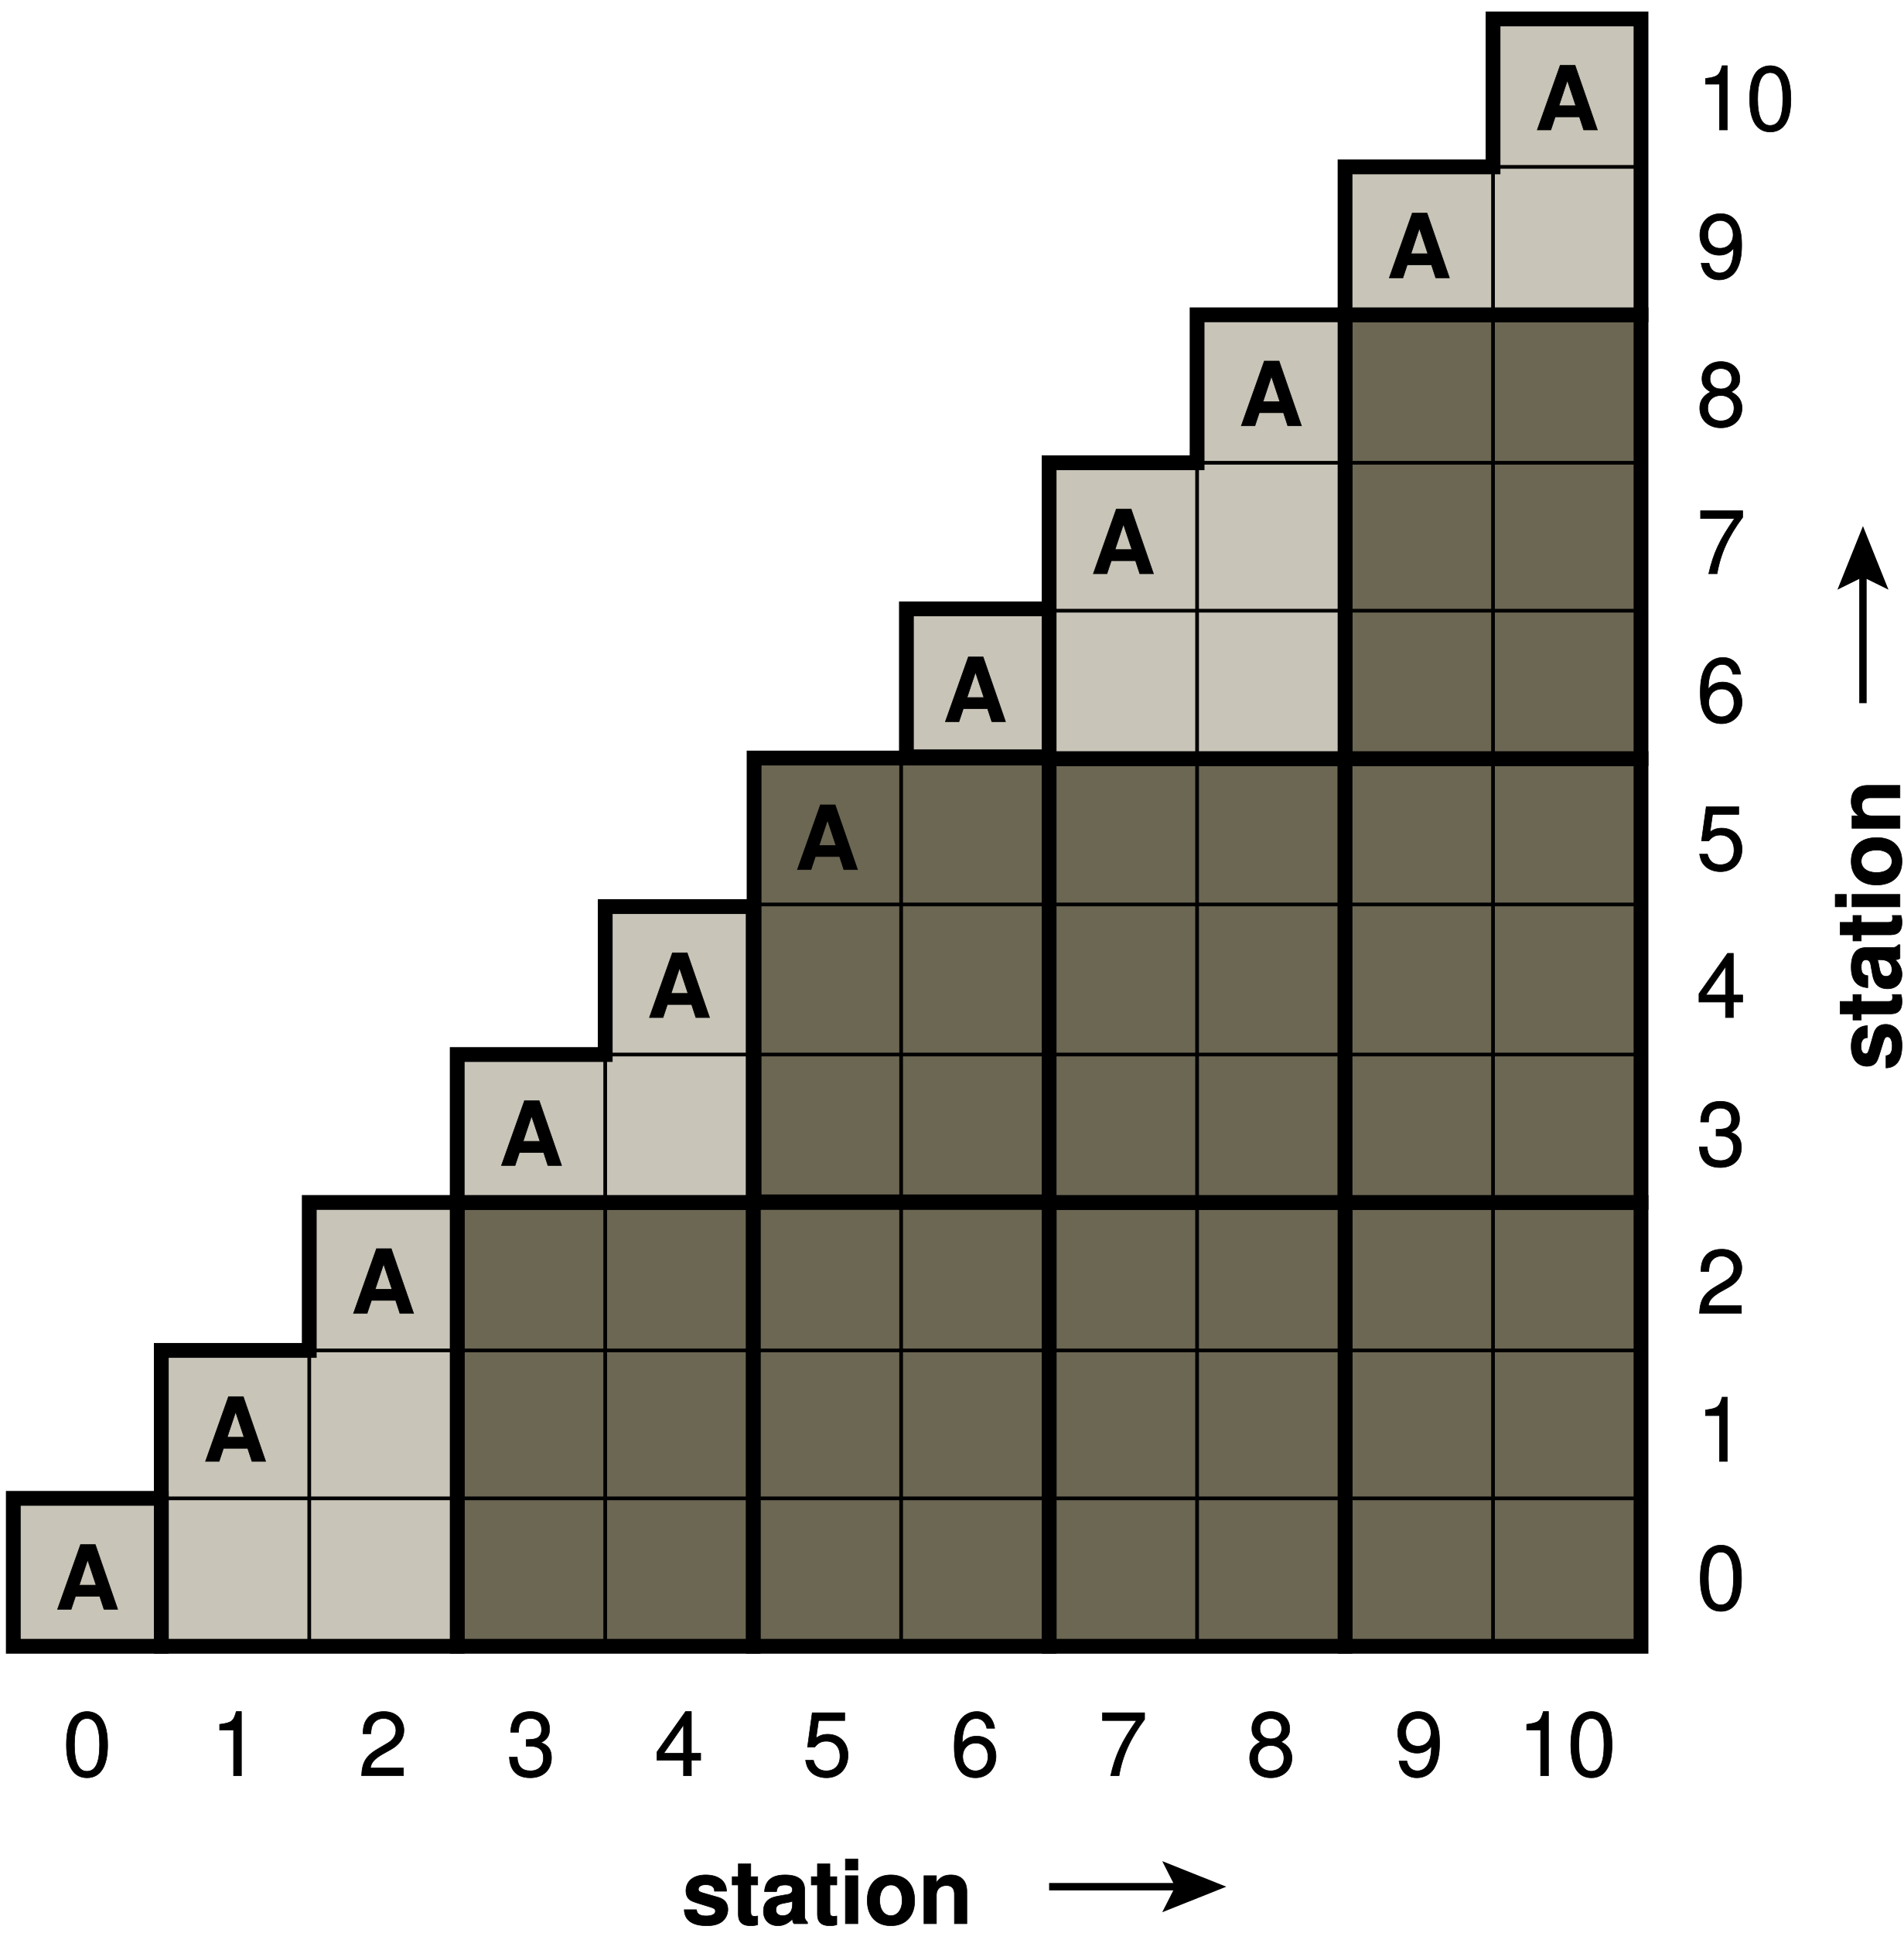
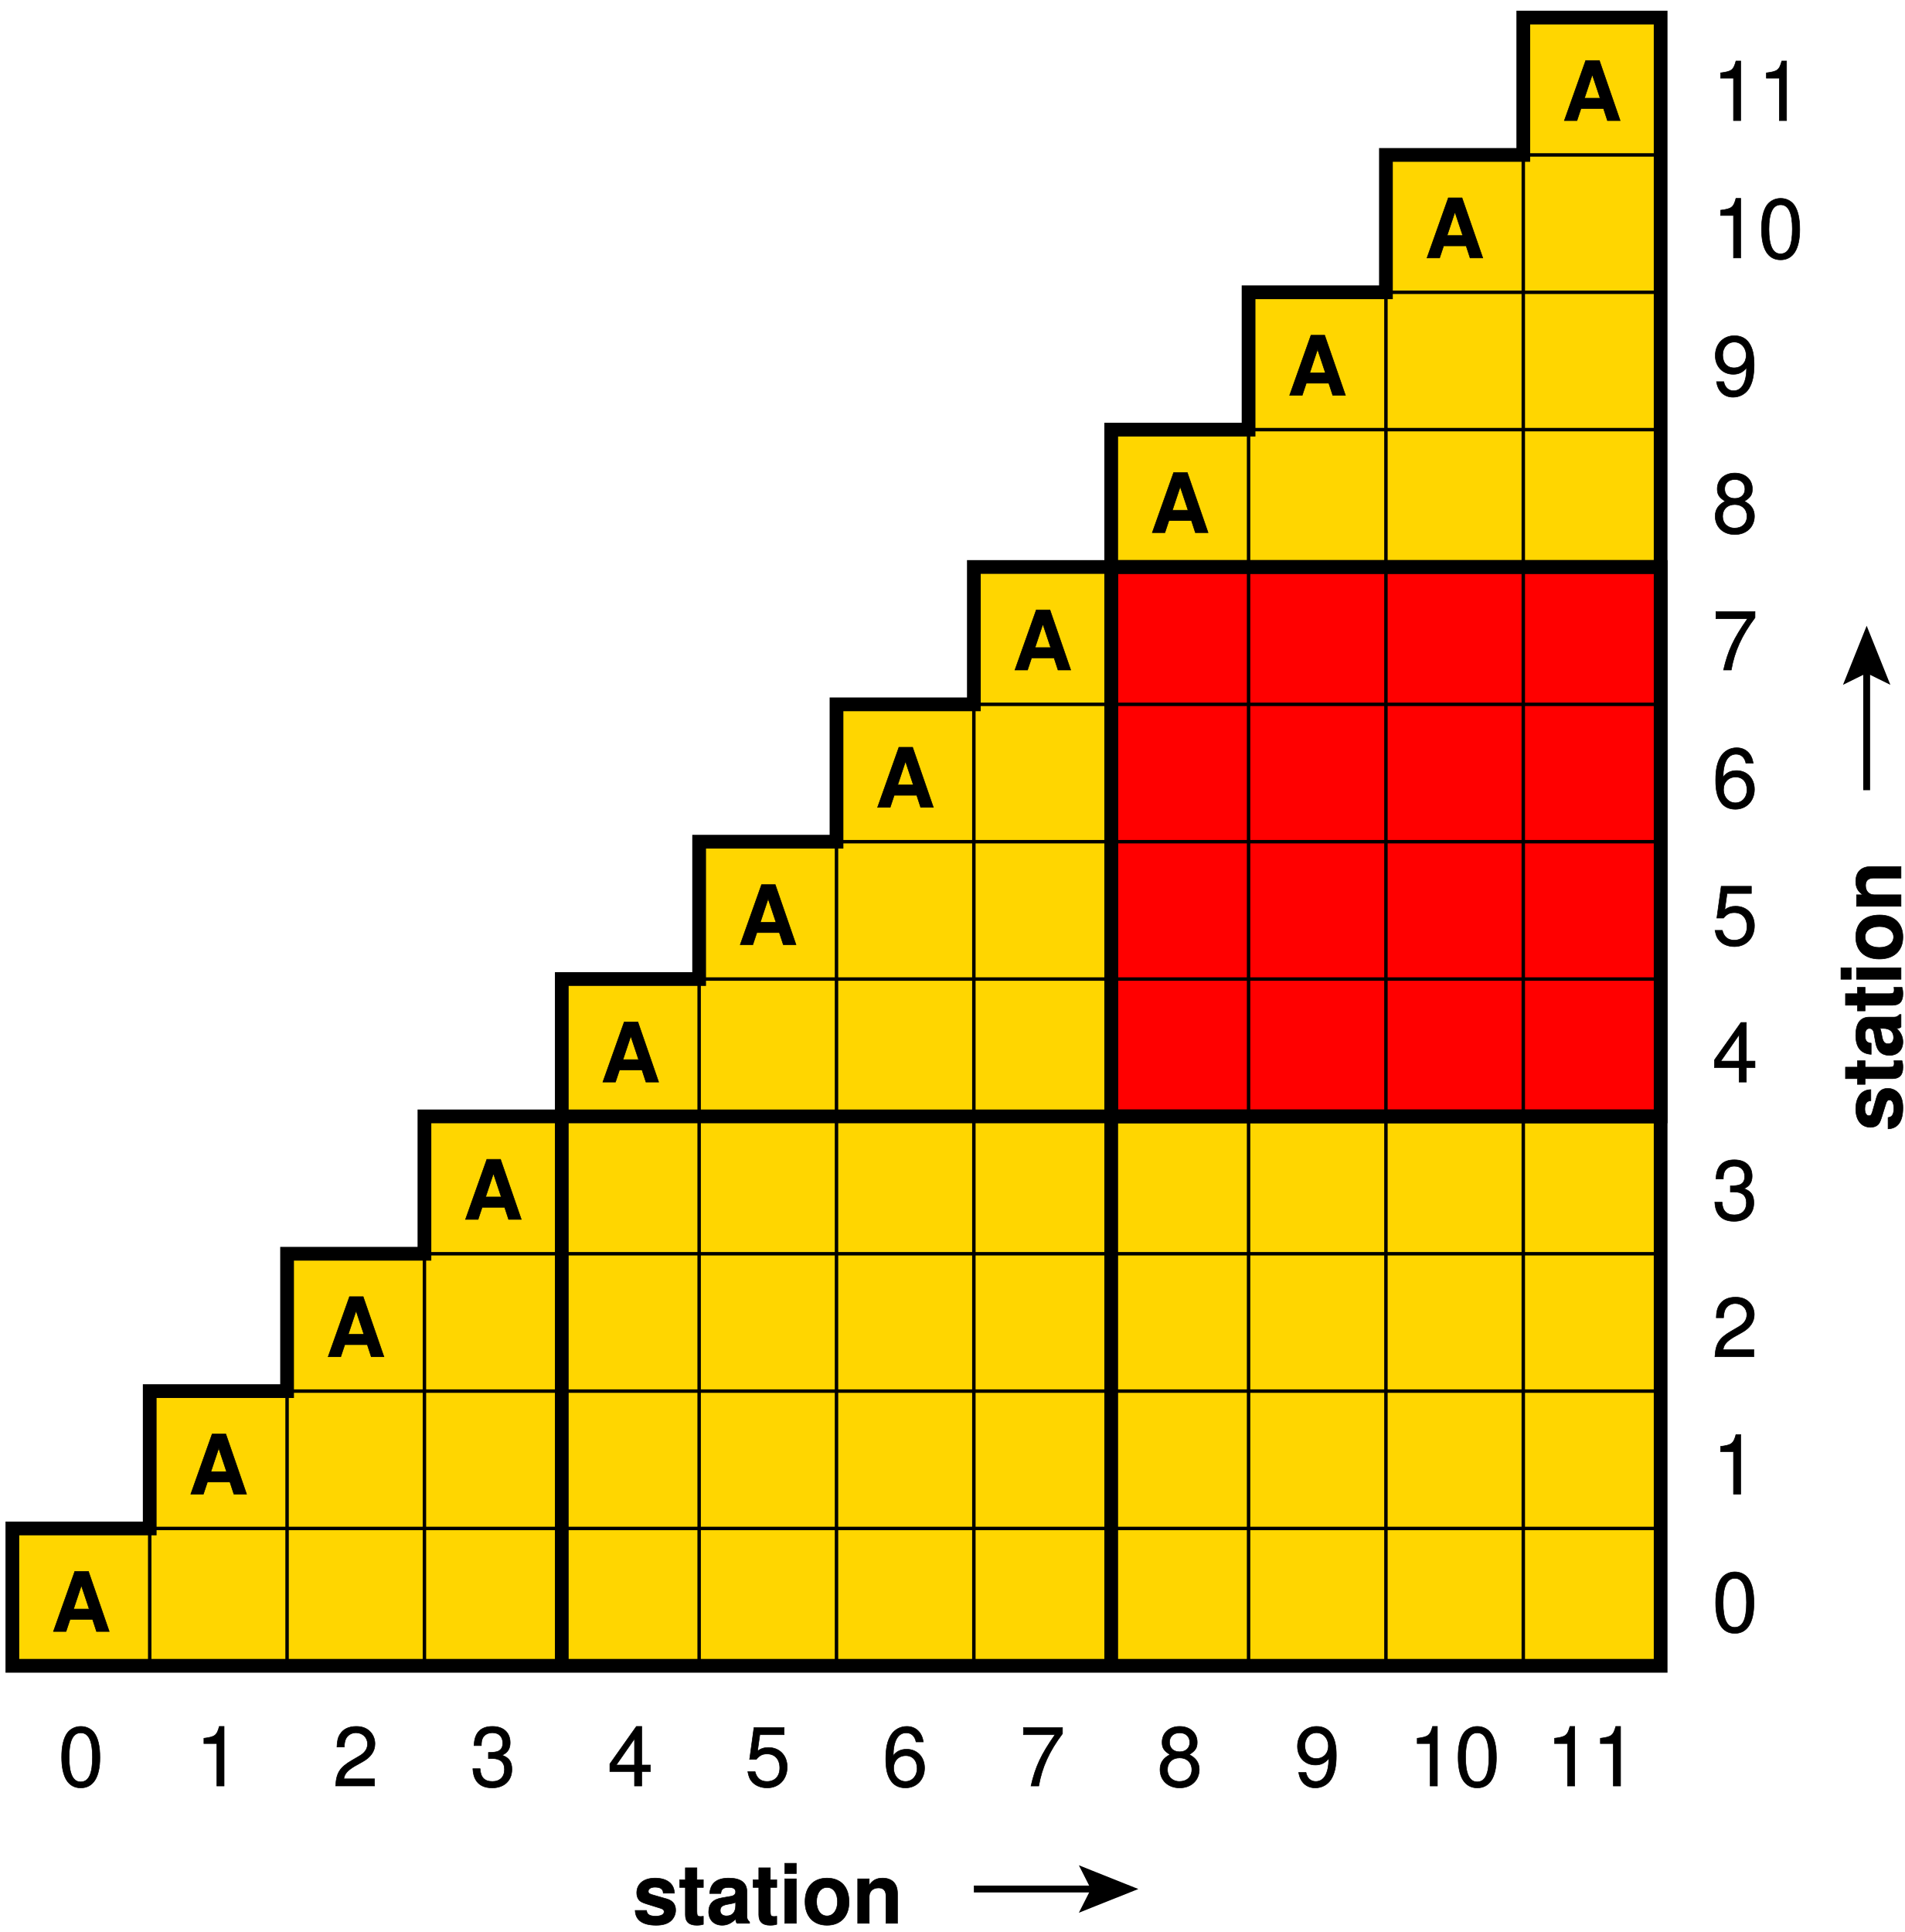
- <svg xmlns="http://www.w3.org/2000/svg" width="6.4in" height="6.5in" viewBox="1746 1446 7719 7794" id="svg2">
-   <defs id="defs141">
+ <svg xmlns="http://www.w3.org/2000/svg" width="6.9in" height="7.0in" viewBox="1746 846 8319 8394" id="svg2">
+   <defs id="defs119">
    </defs>
-   <rect id="rect2449" style="fill:#6c6753;stroke:#000000;stroke-width:60;stroke-linecap:butt;stroke-linejoin:miter" rx="0" height="1800" width="1200" y="4497.556" x="4803.749" />
-   <rect id="rect2447" style="fill:#c8c4b7;stroke:#000000;stroke-width:60;stroke-linecap:butt;stroke-linejoin:miter" rx="0" height="600" width="600" y="3892.568" x="5421.367" />
-   <rect id="rect6" style="fill:#6c6753;stroke:#000000;stroke-width:60;stroke-linecap:butt;stroke-linejoin:miter" rx="0" height="1800" width="1200" y="6300" x="7200" />
-   <rect id="rect8" style="fill:#6c6753;stroke:#000000;stroke-width:60;stroke-linecap:butt;stroke-linejoin:miter" rx="0" height="1800" width="1200" y="6300" x="6000" />
-   <rect id="rect10" style="fill:#6c6753;stroke:#000000;stroke-width:60;stroke-linecap:butt;stroke-linejoin:miter" rx="0" height="1800" width="1200" y="6300" x="4800" />
-   <rect id="rect12" style="fill:#6c6753;stroke:#000000;stroke-width:60;stroke-linecap:butt;stroke-linejoin:miter" rx="0" height="1800" width="1200" y="6300" x="3600" />
-   <polygon id="polygon14" style="fill:#c8c4b7;stroke:#000000;stroke-width:60;stroke-linecap:butt;stroke-linejoin:miter" points="2400,8100 2400,6900 3000,6900 3000,6300 3600,6300 3600,8100 2400,8100 " />
-   <rect id="rect16" style="fill:#c8c4b7;stroke:#000000;stroke-width:60;stroke-linecap:butt;stroke-linejoin:miter" rx="0" height="600" width="600" y="7500" x="1800" />
-   <polygon id="polygon18" style="fill:#c8c4b7;stroke:#000000;stroke-width:60;stroke-linecap:butt;stroke-linejoin:miter" points="3600,6300 3600,5700 4200,5700 4200,5100 4800,5100 4800,6300 3600,6300 " />
-   <rect id="rect24" style="fill:#6c6753;stroke:#000000;stroke-width:60;stroke-linecap:butt;stroke-linejoin:miter" rx="0" height="1800" width="1200" y="4500" x="6000" />
-   <rect id="rect26" style="fill:#6c6753;stroke:#000000;stroke-width:60;stroke-linecap:butt;stroke-linejoin:miter" rx="0" height="1800" width="1200" y="4500" x="7200" />
-   <rect id="rect28" style="fill:#6c6753;stroke:#000000;stroke-width:60;stroke-linecap:butt;stroke-linejoin:miter" rx="0" height="1800" width="1200" y="2700" x="7200" />
-   <polygon id="polygon30" style="fill:#c8c4b7;stroke:#000000;stroke-width:60;stroke-linecap:butt;stroke-linejoin:miter" points="6000,4500 6000,3300 6600,3300 6600,2700 7200,2700 7200,4500 6000,4500 " />
-   <polygon id="polygon32" style="fill:#c8c4b7;stroke:#000000;stroke-width:60;stroke-linecap:butt;stroke-linejoin:miter" points="7200,2700 7200,2100 7800,2100 7800,1500 8400,1500 8400,2700 7200,2700 " />
-   <polyline id="polyline34" style="stroke:#000000;stroke-width:30;stroke-linecap:butt;stroke-linejoin:miter" points="6000,9075 6525,9075 " />
-   <polygon id="polygon36" style="fill:#000000;stroke:#000000;stroke-width:30" points="6490,9150 6678,9075 6490,9000 6528,9075 6490,9150 " />
-   <polyline id="polyline38" style="stroke:#000000;stroke-width:30;stroke-linecap:butt;stroke-linejoin:miter" points="9300,4275 9300,3749 " />
-   <polygon id="polygon40" style="fill:#000000;stroke:#000000;stroke-width:30" points="9375,3784 9300,3597 9225,3784 9300,3747 9375,3784 " />
-   <polyline id="polyline42" style="stroke:#000000;stroke-width:15;stroke-linecap:butt;stroke-linejoin:miter" points="3000,6900 3000,8100 " />
-   <polyline id="polyline44" style="stroke:#000000;stroke-width:15;stroke-linecap:butt;stroke-linejoin:miter" points="2400,7500 8400,7500 " />
-   <polyline id="polyline46" style="stroke:#000000;stroke-width:15;stroke-linecap:butt;stroke-linejoin:miter" points="3000,6900 8400,6900 " />
-   <polyline id="polyline48" style="stroke:#000000;stroke-width:15;stroke-linecap:butt;stroke-linejoin:miter" points="4200,5700 4200,8100 " />
-   <polyline id="polyline50" style="stroke:#000000;stroke-width:15;stroke-linecap:butt;stroke-linejoin:miter" points="5400,4500 5400,8100 " />
-   <polyline id="polyline52" style="stroke:#000000;stroke-width:15;stroke-linecap:butt;stroke-linejoin:miter" points="6600,3300 6600,8100 " />
-   <polyline id="polyline54" style="stroke:#000000;stroke-width:15;stroke-linecap:butt;stroke-linejoin:miter" points="7800,2100 7800,8100 " />
-   <polyline id="polyline56" style="stroke:#000000;stroke-width:15;stroke-linecap:butt;stroke-linejoin:miter" points="4200,5700 8400,5700 " />
-   <polyline id="polyline60" style="stroke:#000000;stroke-width:15;stroke-linecap:butt;stroke-linejoin:miter" points="6000,3900 8400,3900 " />
-   <polyline id="polyline62" style="stroke:#000000;stroke-width:15;stroke-linecap:butt;stroke-linejoin:miter" points="5400,4500 6000,4500 " />
-   <polyline id="polyline64" style="stroke:#000000;stroke-width:15;stroke-linecap:butt;stroke-linejoin:miter" points="6600,3300 8400,3300 " />
-   <polyline id="polyline66" style="stroke:#000000;stroke-width:15;stroke-linecap:butt;stroke-linejoin:miter" points="7800,2100 8400,2100 " />
-   <text style="font-size:360px;font-style:normal;font-weight:bold;text-anchor:middle;fill:#000000;stroke:#000000;stroke-width:0.025in;font-family:Helvetica" id="text68" font-size="360" font-weight="bold" font-style="normal" y="7950" x="2100" xml:space="preserve">A</text>
-   <text style="font-size:360px;font-style:normal;font-weight:bold;text-anchor:middle;fill:#000000;stroke:#000000;stroke-width:0.025in;font-family:Helvetica" id="text70" font-size="360" font-weight="bold" font-style="normal" y="7350" x="2700" xml:space="preserve">A</text>
-   <text style="font-size:360px;font-style:normal;font-weight:bold;text-anchor:middle;fill:#000000;stroke:#000000;stroke-width:0.025in;font-family:Helvetica" id="text72" font-size="360" font-weight="bold" font-style="normal" y="6750" x="3300" xml:space="preserve">A</text>
-   <text style="font-size:360px;font-style:normal;font-weight:bold;text-anchor:middle;fill:#000000;stroke:#000000;stroke-width:0.025in;font-family:Helvetica" id="text74" font-size="360" font-weight="bold" font-style="normal" y="6150" x="3900" xml:space="preserve">A</text>
-   <text style="font-size:360px;font-style:normal;font-weight:bold;text-anchor:middle;fill:#000000;stroke:#000000;stroke-width:0.025in;font-family:Helvetica" id="text76" font-size="360" font-weight="bold" font-style="normal" y="5550" x="4500" xml:space="preserve">A</text>
-   <text style="font-size:360px;font-style:normal;font-weight:bold;text-anchor:middle;fill:#000000;stroke:#000000;stroke-width:0.025in;font-family:Helvetica" id="text78" font-size="360" font-weight="bold" font-style="normal" y="4950" x="5100" xml:space="preserve">A</text>
-   <text style="font-size:360px;font-style:normal;font-weight:bold;text-anchor:middle;fill:#000000;stroke:#000000;stroke-width:0.025in;font-family:Helvetica" id="text80" font-size="360" font-weight="bold" font-style="normal" y="4350" x="5700" xml:space="preserve">A</text>
-   <text style="font-size:360px;font-style:normal;font-weight:bold;text-anchor:middle;fill:#000000;stroke:#000000;stroke-width:0.025in;font-family:Helvetica" id="text82" font-size="360" font-weight="bold" font-style="normal" y="3750" x="6300" xml:space="preserve">A</text>
-   <text style="font-size:360px;font-style:normal;font-weight:bold;text-anchor:middle;fill:#000000;stroke:#000000;stroke-width:0.025in;font-family:Helvetica" id="text84" font-size="360" font-weight="bold" font-style="normal" y="3150" x="6900" xml:space="preserve">A</text>
-   <text style="font-size:360px;font-style:normal;font-weight:bold;text-anchor:middle;fill:#000000;stroke:#000000;stroke-width:0.025in;font-family:Helvetica" id="text86" font-size="360" font-weight="bold" font-style="normal" y="2550" x="7500" xml:space="preserve">A</text>
-   <text style="font-size:360px;font-style:normal;font-weight:bold;text-anchor:middle;fill:#000000;stroke:#000000;stroke-width:0.025in;font-family:Helvetica" id="text88" font-size="360" font-weight="bold" font-style="normal" y="1950" x="8100" xml:space="preserve">A</text>
-   <text style="font-size:360px;font-style:normal;font-weight:bold;text-anchor:middle;fill:#000000;stroke:#000000;stroke-width:0.025in;font-family:Helvetica" id="text90" font-size="360" font-weight="bold" font-style="normal" y="9225" x="5100" xml:space="preserve">station</text>
-   <g style="stroke:#000000;stroke-width:0.025in" id="g92" transform="matrix(-3.6732199e-6,-1,1,-3.6732199e-6,9450,5175)">
-     <text style="font-size:360px;font-style:normal;font-weight:bold;text-anchor:middle;fill:#000000;stroke:#000000;font-family:Helvetica" id="text94" font-size="360" font-weight="bold" font-style="normal" y="0" x="0" xml:space="preserve">station</text>
+   <g style="stroke-width:.025in; stroke:black; fill:none" id="g4">
+     <polygon points="9000,8100 9000,900 8400,900 8400,1500 7800,1500 7800,2100 7200,2100 7200,2700 6600,2700 6600,3300 6000,3300 6000,3900 5400,3900 5400,4500 4800,4500 4800,5100 4200,5100 4200,5700 3600,5700 3600,6300 3000,6300 3000,6900 2400,6900 2400,7500 1800,7500 1800,8100 9000,8100 " style="stroke:#000000;stroke-width:60; stroke-linejoin:miter; stroke-linecap:butt; fill:#ffd600; " id="polygon6" />
+     <rect x="6600" y="3300" width="2400" height="2400" rx="0" style="stroke:#000000;stroke-width:60; stroke-linejoin:miter; stroke-linecap:butt; fill:#ff0000; " id="rect8" />
+     <polyline points="6000,9075 6525,9075 " style="stroke:#000000;stroke-width:30; stroke-linejoin:miter; stroke-linecap:butt; " id="polyline10" />
+     <polygon points="6490 9150 6678 9075 6490 9000 6528 9075 6490 9150  " style="stroke:#000000;stroke-width:30; fill:#000000;" id="polygon12" />
+     <polyline points="9900,4275 9900,3749 " style="stroke:#000000;stroke-width:30; stroke-linejoin:miter; stroke-linecap:butt; " id="polyline14" />
+     <polygon points="9975 3784 9900 3597 9825 3784 9900 3747 9975 3784  " style="stroke:#000000;stroke-width:30; fill:#000000;" id="polygon16" />
+     <polyline points="2400,8100 2400,7500 9000,7500 " style="stroke:#000000;stroke-width:15; stroke-linejoin:miter; stroke-linecap:butt; " id="polyline18" />
+     <polyline points="3000,8100 3000,6900 9000,6900 " style="stroke:#000000;stroke-width:15; stroke-linejoin:miter; stroke-linecap:butt; " id="polyline20" />
+     <polyline points="3600,8100 3600,6300 9000,6300 " style="stroke:#000000;stroke-width:15; stroke-linejoin:miter; stroke-linecap:butt; " id="polyline22" />
+     <polyline points="4800,8100 4800,5100 9000,5100 " style="stroke:#000000;stroke-width:15; stroke-linejoin:miter; stroke-linecap:butt; " id="polyline24" />
+     <polyline points="5400,8100 5400,4500 9000,4500 " style="stroke:#000000;stroke-width:15; stroke-linejoin:miter; stroke-linecap:butt; " id="polyline26" />
+     <polyline points="6000,8100 6000,3900 9000,3900 " style="stroke:#000000;stroke-width:15; stroke-linejoin:miter; stroke-linecap:butt; " id="polyline28" />
+     <polyline points="7200,8100 7200,2700 9000,2700 " style="stroke:#000000;stroke-width:15; stroke-linejoin:miter; stroke-linecap:butt; " id="polyline30" />
+     <polyline points="7800,8100 7800,2100 9000,2100 " style="stroke:#000000;stroke-width:15; stroke-linejoin:miter; stroke-linecap:butt; " id="polyline32" />
+     <polyline points="8400,8100 8400,1500 9000,1500 " style="stroke:#000000;stroke-width:15; stroke-linejoin:miter; stroke-linecap:butt; " id="polyline34" />
+     <polyline points="4200,8100 4200,5700 9000,5700 " style="stroke:#000000;stroke-width:60; stroke-linejoin:miter; stroke-linecap:butt; " id="polyline36" />
+     <polyline points="6600,8100 6600,3300 9000,3300 " style="stroke:#000000;stroke-width:60; stroke-linejoin:miter; stroke-linecap:butt; " id="polyline38" />
+     <text xml:space="preserve" x="2100" y="7950" stroke="#000000" fill="#000000" font-family="Helvetica" font-style="normal" font-weight="bold" font-size="360" text-anchor="middle" id="text40">A</text>
+     <text xml:space="preserve" x="2700" y="7350" stroke="#000000" fill="#000000" font-family="Helvetica" font-style="normal" font-weight="bold" font-size="360" text-anchor="middle" id="text42">A</text>
+     <text xml:space="preserve" x="3300" y="6750" stroke="#000000" fill="#000000" font-family="Helvetica" font-style="normal" font-weight="bold" font-size="360" text-anchor="middle" id="text44">A</text>
+     <text xml:space="preserve" x="3900" y="6150" stroke="#000000" fill="#000000" font-family="Helvetica" font-style="normal" font-weight="bold" font-size="360" text-anchor="middle" id="text46">A</text>
+     <text xml:space="preserve" x="4500" y="5550" stroke="#000000" fill="#000000" font-family="Helvetica" font-style="normal" font-weight="bold" font-size="360" text-anchor="middle" id="text48">A</text>
+     <text xml:space="preserve" x="5100" y="4950" stroke="#000000" fill="#000000" font-family="Helvetica" font-style="normal" font-weight="bold" font-size="360" text-anchor="middle" id="text50">A</text>
+     <text xml:space="preserve" x="5700" y="4350" stroke="#000000" fill="#000000" font-family="Helvetica" font-style="normal" font-weight="bold" font-size="360" text-anchor="middle" id="text52">A</text>
+     <text xml:space="preserve" x="6300" y="3750" stroke="#000000" fill="#000000" font-family="Helvetica" font-style="normal" font-weight="bold" font-size="360" text-anchor="middle" id="text54">A</text>
+     <text xml:space="preserve" x="6900" y="3150" stroke="#000000" fill="#000000" font-family="Helvetica" font-style="normal" font-weight="bold" font-size="360" text-anchor="middle" id="text56">A</text>
+     <text xml:space="preserve" x="7500" y="2550" stroke="#000000" fill="#000000" font-family="Helvetica" font-style="normal" font-weight="bold" font-size="360" text-anchor="middle" id="text58">A</text>
+     <text xml:space="preserve" x="8100" y="1950" stroke="#000000" fill="#000000" font-family="Helvetica" font-style="normal" font-weight="bold" font-size="360" text-anchor="middle" id="text60">A</text>
+     <text xml:space="preserve" x="5100" y="9225" stroke="#000000" fill="#000000" font-family="Helvetica" font-style="normal" font-weight="bold" font-size="360" text-anchor="middle" id="text62">station</text>
+     <text xml:space="preserve" x="2100" y="8625" stroke="#000000" fill="#000000" font-family="Helvetica" font-style="normal" font-weight="normal" font-size="360" text-anchor="middle" id="text64">0</text>
+     <text xml:space="preserve" x="2700" y="8625" stroke="#000000" fill="#000000" font-family="Helvetica" font-style="normal" font-weight="normal" font-size="360" text-anchor="middle" id="text66">1</text>
+     <text xml:space="preserve" x="3900" y="8625" stroke="#000000" fill="#000000" font-family="Helvetica" font-style="normal" font-weight="normal" font-size="360" text-anchor="middle" id="text68">3</text>
+     <text xml:space="preserve" x="4500" y="8625" stroke="#000000" fill="#000000" font-family="Helvetica" font-style="normal" font-weight="normal" font-size="360" text-anchor="middle" id="text70">4</text>
+     <text xml:space="preserve" x="5100" y="8625" stroke="#000000" fill="#000000" font-family="Helvetica" font-style="normal" font-weight="normal" font-size="360" text-anchor="middle" id="text72">5</text>
+     <text xml:space="preserve" x="5700" y="8625" stroke="#000000" fill="#000000" font-family="Helvetica" font-style="normal" font-weight="normal" font-size="360" text-anchor="middle" id="text74">6</text>
+     <text xml:space="preserve" x="6300" y="8625" stroke="#000000" fill="#000000" font-family="Helvetica" font-style="normal" font-weight="normal" font-size="360" text-anchor="middle" id="text76">7</text>
+     <text xml:space="preserve" x="6900" y="8625" stroke="#000000" fill="#000000" font-family="Helvetica" font-style="normal" font-weight="normal" font-size="360" text-anchor="middle" id="text78">8</text>
+     <text xml:space="preserve" x="7500" y="8625" stroke="#000000" fill="#000000" font-family="Helvetica" font-style="normal" font-weight="normal" font-size="360" text-anchor="middle" id="text80">9</text>
+     <text xml:space="preserve" x="8100" y="8625" stroke="#000000" fill="#000000" font-family="Helvetica" font-style="normal" font-weight="normal" font-size="360" text-anchor="middle" id="text82">10</text>
+     <text xml:space="preserve" x="3300" y="8625" stroke="#000000" fill="#000000" font-family="Helvetica" font-style="normal" font-weight="normal" font-size="360" text-anchor="middle" id="text84">2</text>
+     <g transform="translate(10050,5175) rotate(-90.00021)" id="g86">
+       <text xml:space="preserve" x="0" y="0" stroke="#000000" fill="#000000" font-family="Helvetica" font-style="normal" font-weight="bold" font-size="360" text-anchor="middle" id="text88">station</text>
+     </g>
+     <text xml:space="preserve" x="9225" y="7950" stroke="#000000" fill="#000000" font-family="Helvetica" font-style="normal" font-weight="normal" font-size="360" text-anchor="start" id="text90">0</text>
+     <text xml:space="preserve" x="9225" y="7350" stroke="#000000" fill="#000000" font-family="Helvetica" font-style="normal" font-weight="normal" font-size="360" text-anchor="start" id="text92">1</text>
+     <text xml:space="preserve" x="9225" y="6150" stroke="#000000" fill="#000000" font-family="Helvetica" font-style="normal" font-weight="normal" font-size="360" text-anchor="start" id="text94">3</text>
+     <text xml:space="preserve" x="9225" y="4950" stroke="#000000" fill="#000000" font-family="Helvetica" font-style="normal" font-weight="normal" font-size="360" text-anchor="start" id="text96">5</text>
+     <text xml:space="preserve" x="9225" y="4350" stroke="#000000" fill="#000000" font-family="Helvetica" font-style="normal" font-weight="normal" font-size="360" text-anchor="start" id="text98">6</text>
+     <text xml:space="preserve" x="9225" y="3750" stroke="#000000" fill="#000000" font-family="Helvetica" font-style="normal" font-weight="normal" font-size="360" text-anchor="start" id="text100">7</text>
+     <text xml:space="preserve" x="9225" y="3150" stroke="#000000" fill="#000000" font-family="Helvetica" font-style="normal" font-weight="normal" font-size="360" text-anchor="start" id="text102">8</text>
+     <text xml:space="preserve" x="9225" y="2550" stroke="#000000" fill="#000000" font-family="Helvetica" font-style="normal" font-weight="normal" font-size="360" text-anchor="start" id="text104">9</text>
+     <text xml:space="preserve" x="9225" y="5550" stroke="#000000" fill="#000000" font-family="Helvetica" font-style="normal" font-weight="normal" font-size="360" text-anchor="start" id="text106">4</text>
+     <text xml:space="preserve" x="9225" y="6750" stroke="#000000" fill="#000000" font-family="Helvetica" font-style="normal" font-weight="normal" font-size="360" text-anchor="start" id="text108">2</text>
+     <text xml:space="preserve" x="9225" y="1950" stroke="#000000" fill="#000000" font-family="Helvetica" font-style="normal" font-weight="normal" font-size="360" text-anchor="start" id="text110">10</text>
+     <text xml:space="preserve" x="9225" y="1350" stroke="#000000" fill="#000000" font-family="Helvetica" font-style="normal" font-weight="normal" font-size="360" text-anchor="start" id="text112">11</text>
+     <text xml:space="preserve" x="8700" y="8625" stroke="#000000" fill="#000000" font-family="Helvetica" font-style="normal" font-weight="normal" font-size="360" text-anchor="middle" id="text114">11</text>
+     <text xml:space="preserve" x="8700" y="1350" stroke="#000000" fill="#000000" font-family="Helvetica" font-style="normal" font-weight="bold" font-size="360" text-anchor="middle" id="text116">A</text>
  </g>
-   <text style="font-size:360px;font-style:normal;font-weight:normal;text-anchor:start;fill:#000000;stroke:#000000;stroke-width:0.025in;font-family:Helvetica" id="text96" font-size="360" font-weight="normal" font-style="normal" y="7950" x="8625" xml:space="preserve">0</text>
-   <text style="font-size:360px;font-style:normal;font-weight:normal;text-anchor:start;fill:#000000;stroke:#000000;stroke-width:0.025in;font-family:Helvetica" id="text98" font-size="360" font-weight="normal" font-style="normal" y="7350" x="8625" xml:space="preserve">1</text>
-   <text style="font-size:360px;font-style:normal;font-weight:normal;text-anchor:start;fill:#000000;stroke:#000000;stroke-width:0.025in;font-family:Helvetica" id="text100" font-size="360" font-weight="normal" font-style="normal" y="6150" x="8625" xml:space="preserve">3</text>
-   <text style="font-size:360px;font-style:normal;font-weight:normal;text-anchor:start;fill:#000000;stroke:#000000;stroke-width:0.025in;font-family:Helvetica" id="text102" font-size="360" font-weight="normal" font-style="normal" y="4950" x="8625" xml:space="preserve">5</text>
-   <text style="font-size:360px;font-style:normal;font-weight:normal;text-anchor:start;fill:#000000;stroke:#000000;stroke-width:0.025in;font-family:Helvetica" id="text104" font-size="360" font-weight="normal" font-style="normal" y="4350" x="8625" xml:space="preserve">6</text>
-   <text style="font-size:360px;font-style:normal;font-weight:normal;text-anchor:start;fill:#000000;stroke:#000000;stroke-width:0.025in;font-family:Helvetica" id="text106" font-size="360" font-weight="normal" font-style="normal" y="3750" x="8625" xml:space="preserve">7</text>
-   <text style="font-size:360px;font-style:normal;font-weight:normal;text-anchor:start;fill:#000000;stroke:#000000;stroke-width:0.025in;font-family:Helvetica" id="text108" font-size="360" font-weight="normal" font-style="normal" y="3150" x="8625" xml:space="preserve">8</text>
-   <text style="font-size:360px;font-style:normal;font-weight:normal;text-anchor:start;fill:#000000;stroke:#000000;stroke-width:0.025in;font-family:Helvetica" id="text110" font-size="360" font-weight="normal" font-style="normal" y="2550" x="8625" xml:space="preserve">9</text>
-   <text style="font-size:360px;font-style:normal;font-weight:normal;text-anchor:start;fill:#000000;stroke:#000000;stroke-width:0.025in;font-family:Helvetica" id="text112" font-size="360" font-weight="normal" font-style="normal" y="5550" x="8625" xml:space="preserve">4</text>
-   <text style="font-size:360px;font-style:normal;font-weight:normal;text-anchor:start;fill:#000000;stroke:#000000;stroke-width:0.025in;font-family:Helvetica" id="text114" font-size="360" font-weight="normal" font-style="normal" y="6750" x="8625" xml:space="preserve">2</text>
-   <text style="font-size:360px;font-style:normal;font-weight:normal;text-anchor:start;fill:#000000;stroke:#000000;stroke-width:0.025in;font-family:Helvetica" id="text116" font-size="360" font-weight="normal" font-style="normal" y="1950" x="8625" xml:space="preserve">10</text>
-   <text style="font-size:360px;font-style:normal;font-weight:normal;text-anchor:middle;fill:#000000;stroke:#000000;stroke-width:0.025in;font-family:Helvetica" id="text118" font-size="360" font-weight="normal" font-style="normal" y="8625" x="2100" xml:space="preserve">0</text>
-   <text style="font-size:360px;font-style:normal;font-weight:normal;text-anchor:middle;fill:#000000;stroke:#000000;stroke-width:0.025in;font-family:Helvetica" id="text120" font-size="360" font-weight="normal" font-style="normal" y="8625" x="2700" xml:space="preserve">1</text>
-   <text style="font-size:360px;font-style:normal;font-weight:normal;text-anchor:middle;fill:#000000;stroke:#000000;stroke-width:0.025in;font-family:Helvetica" id="text122" font-size="360" font-weight="normal" font-style="normal" y="8625" x="3900" xml:space="preserve">3</text>
-   <text style="font-size:360px;font-style:normal;font-weight:normal;text-anchor:middle;fill:#000000;stroke:#000000;stroke-width:0.025in;font-family:Helvetica" id="text124" font-size="360" font-weight="normal" font-style="normal" y="8625" x="4500" xml:space="preserve">4</text>
-   <text style="font-size:360px;font-style:normal;font-weight:normal;text-anchor:middle;fill:#000000;stroke:#000000;stroke-width:0.025in;font-family:Helvetica" id="text126" font-size="360" font-weight="normal" font-style="normal" y="8625" x="5100" xml:space="preserve">5</text>
-   <text style="font-size:360px;font-style:normal;font-weight:normal;text-anchor:middle;fill:#000000;stroke:#000000;stroke-width:0.025in;font-family:Helvetica" id="text128" font-size="360" font-weight="normal" font-style="normal" y="8625" x="5700" xml:space="preserve">6</text>
-   <text style="font-size:360px;font-style:normal;font-weight:normal;text-anchor:middle;fill:#000000;stroke:#000000;stroke-width:0.025in;font-family:Helvetica" id="text130" font-size="360" font-weight="normal" font-style="normal" y="8625" x="6300" xml:space="preserve">7</text>
-   <text style="font-size:360px;font-style:normal;font-weight:normal;text-anchor:middle;fill:#000000;stroke:#000000;stroke-width:0.025in;font-family:Helvetica" id="text132" font-size="360" font-weight="normal" font-style="normal" y="8625" x="6900" xml:space="preserve">8</text>
-   <text style="font-size:360px;font-style:normal;font-weight:normal;text-anchor:middle;fill:#000000;stroke:#000000;stroke-width:0.025in;font-family:Helvetica" id="text134" font-size="360" font-weight="normal" font-style="normal" y="8625" x="7500" xml:space="preserve">9</text>
-   <text style="font-size:360px;font-style:normal;font-weight:normal;text-anchor:middle;fill:#000000;stroke:#000000;stroke-width:0.025in;font-family:Helvetica" id="text136" font-size="360" font-weight="normal" font-style="normal" y="8625" x="8100" xml:space="preserve">10</text>
-   <text style="font-size:360px;font-style:normal;font-weight:normal;text-anchor:middle;fill:#000000;stroke:#000000;stroke-width:0.025in;font-family:Helvetica" id="text138" font-size="360" font-weight="normal" font-style="normal" y="8625" x="3300" xml:space="preserve">2</text>
-   <polyline transform="translate(0.8238523,-608.6559)" id="polyline2453" style="stroke:#000000;stroke-width:15;stroke-linecap:butt;stroke-linejoin:miter" points="4200,5700 8400,5700 " />
</svg>
